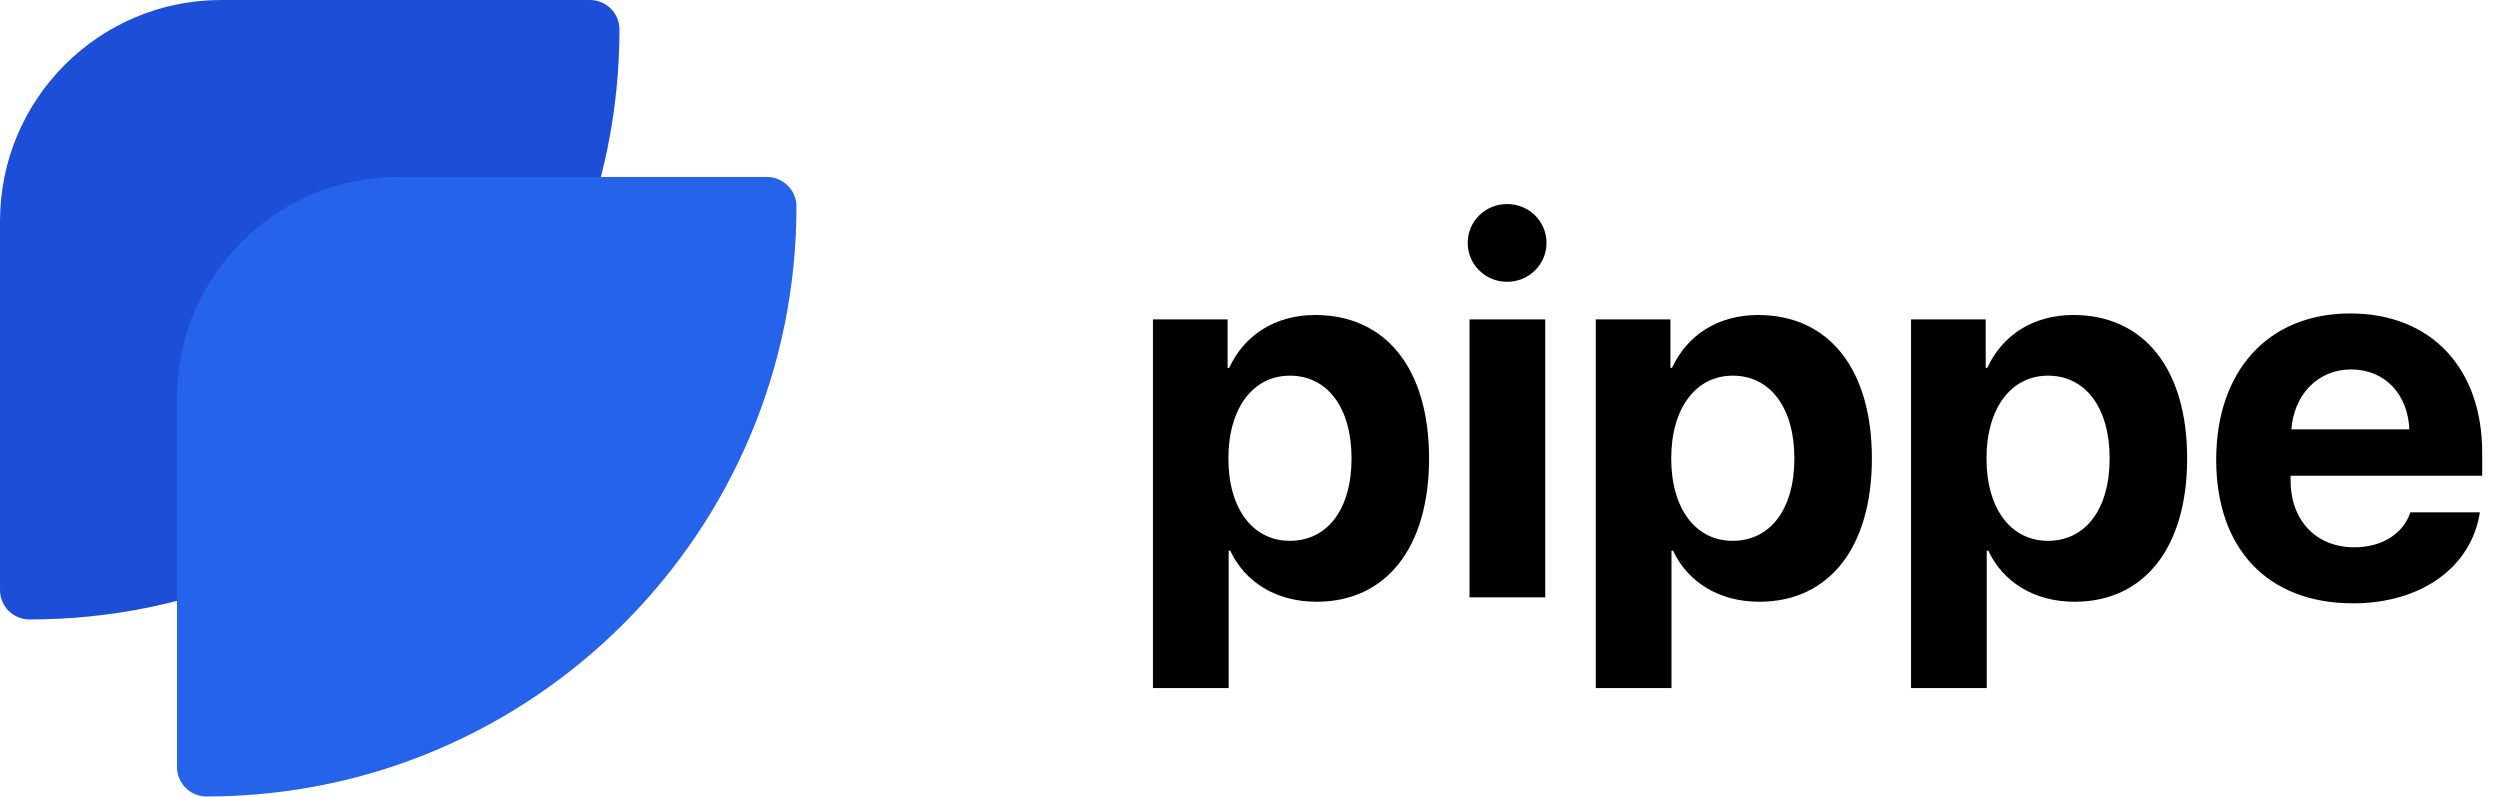
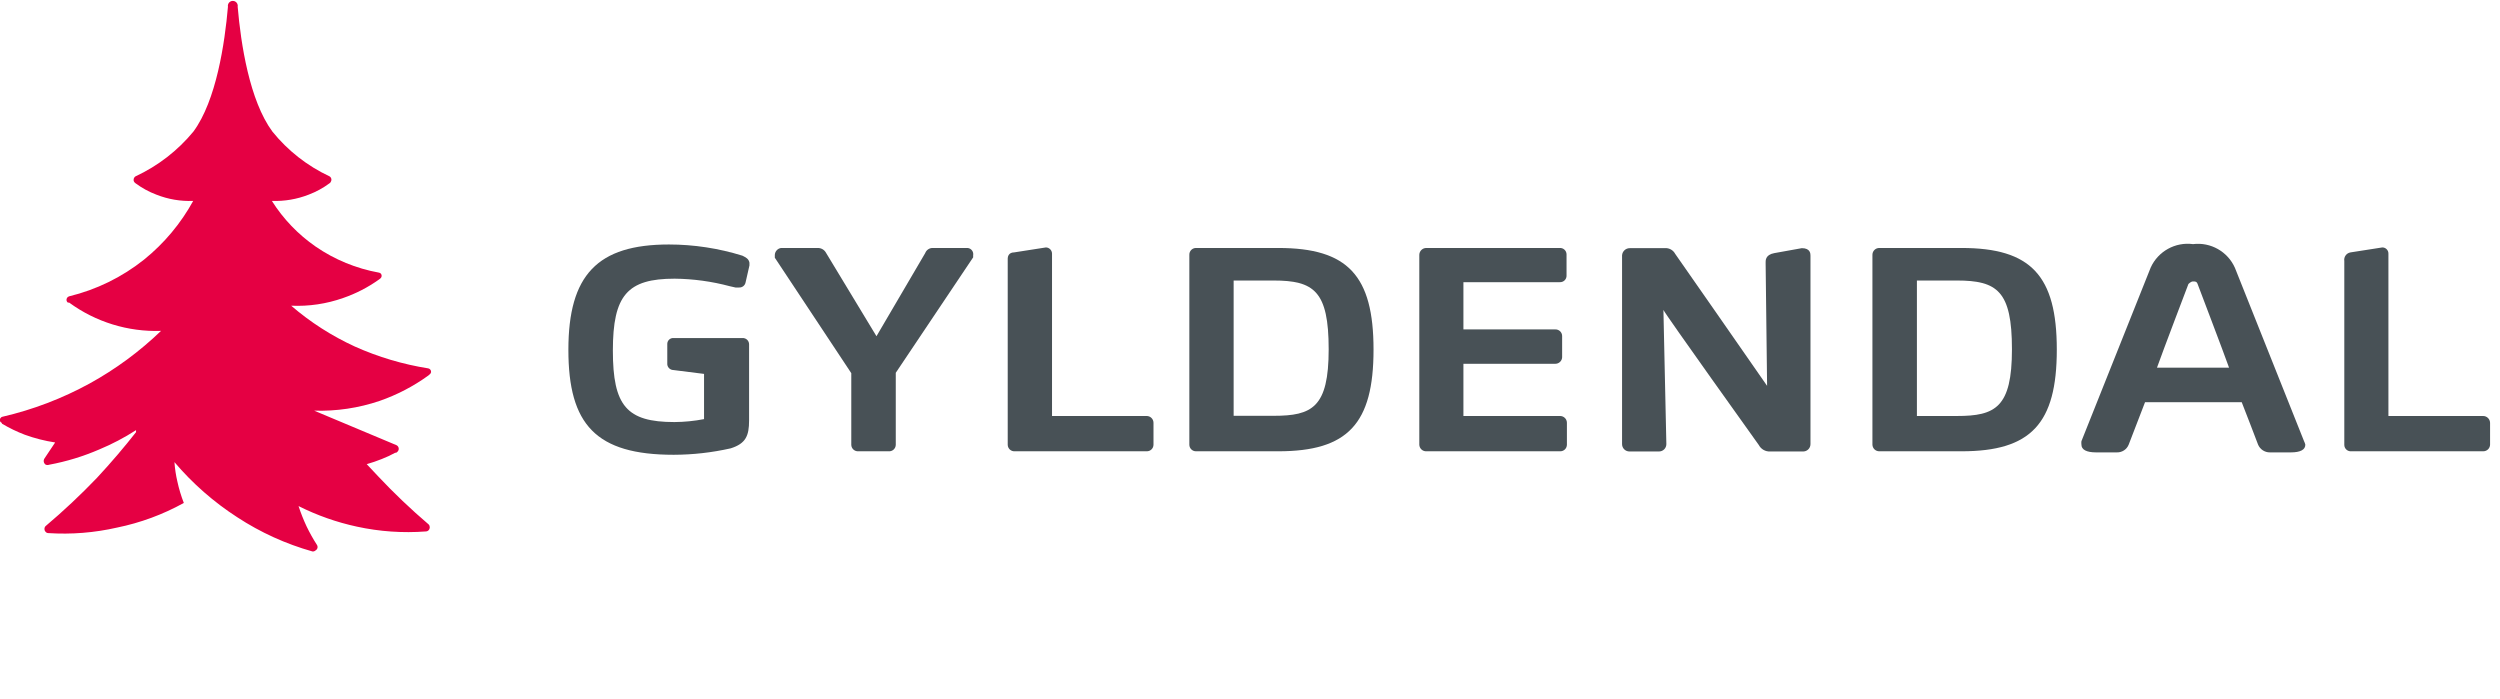
- <svg xmlns="http://www.w3.org/2000/svg" width="113" height="36" viewBox="0 0 113 36" fill="none">
-   <path d="M0 10C0 4.477 4.477 0 10 0H26.667C27.403 0 28 0.597 28 1.333V1.333C28 16.061 16.061 28 1.333 28V28C0.597 28 0 27.403 0 26.667V10Z" fill="#1D4ED8" />
-   <path d="M8 18C8 12.477 12.477 8 18 8H34.667C35.403 8 36 8.597 36 9.333V9.333C36 24.061 24.061 36 9.333 36V36C8.597 36 8 35.403 8 34.667V18Z" fill="#2563EB" />
-   <path d="M59.449 14.238C57.633 14.238 56.238 15.152 55.559 16.629H55.488V14.438H52.113V31.102H55.535V24.891H55.605C56.273 26.309 57.68 27.199 59.508 27.199C62.648 27.199 64.594 24.762 64.594 20.719C64.594 16.664 62.637 14.238 59.449 14.238ZM58.301 24.445C56.625 24.445 55.523 22.992 55.523 20.719C55.523 18.469 56.625 16.98 58.301 16.98C60.012 16.98 61.09 18.445 61.09 20.719C61.09 23.004 60.012 24.445 58.301 24.445ZM68.121 12.738C69.117 12.738 69.902 11.941 69.902 10.98C69.902 10.008 69.117 9.223 68.121 9.223C67.125 9.223 66.34 10.008 66.34 10.98C66.34 11.941 67.125 12.738 68.121 12.738ZM66.422 27H69.844V14.438H66.422V27ZM79.465 14.238C77.648 14.238 76.254 15.152 75.574 16.629H75.504V14.438H72.129V31.102H75.551V24.891H75.621C76.289 26.309 77.695 27.199 79.523 27.199C82.664 27.199 84.609 24.762 84.609 20.719C84.609 16.664 82.652 14.238 79.465 14.238ZM78.316 24.445C76.641 24.445 75.539 22.992 75.539 20.719C75.539 18.469 76.641 16.98 78.316 16.98C80.027 16.98 81.106 18.445 81.106 20.719C81.106 23.004 80.027 24.445 78.316 24.445ZM93.715 14.238C91.898 14.238 90.504 15.152 89.824 16.629H89.754V14.438H86.379V31.102H89.801V24.891H89.871C90.539 26.309 91.945 27.199 93.773 27.199C96.914 27.199 98.859 24.762 98.859 20.719C98.859 16.664 96.902 14.238 93.715 14.238ZM92.566 24.445C90.891 24.445 89.789 22.992 89.789 20.719C89.789 18.469 90.891 16.98 92.566 16.98C94.277 16.98 95.356 18.445 95.356 20.719C95.356 23.004 94.277 24.445 92.566 24.445ZM108.949 23.156C108.633 24.117 107.672 24.738 106.418 24.738C104.672 24.738 103.535 23.508 103.535 21.715V21.504H112.195V20.461C112.195 16.641 109.887 14.168 106.23 14.168C102.516 14.168 100.172 16.77 100.172 20.777C100.172 24.797 102.492 27.27 106.359 27.27C109.465 27.27 111.715 25.617 112.09 23.156H108.949ZM106.266 16.699C107.789 16.699 108.832 17.801 108.902 19.406H103.57C103.688 17.836 104.766 16.699 106.266 16.699Z" fill="black" />
+ <svg xmlns="http://www.w3.org/2000/svg" id="Layer_1" data-name="Layer 1" viewBox="0 0 136 38">
+   <defs>
+     <style>.cls-1{fill:#e50043;}.cls-2{fill:#485156;}</style>
+   </defs>
+   <path class="cls-1" d="M3,24.07a8.68,8.68,0,0,1-1.65-.42,8,8,0,0,1-1.24-.6L.09,23A.15.15,0,0,1,0,22.9a.18.18,0,0,1,.14-.23,18.63,18.63,0,0,0,4.74-1.81A18.38,18.38,0,0,0,8.76,18a8,8,0,0,1-5-1.54l-.07,0a.18.18,0,0,1-.07-.11.2.2,0,0,1,.14-.23,10.51,10.51,0,0,0,4.08-2,10.77,10.77,0,0,0,2.67-3.19,4.92,4.92,0,0,1-2-.34,4.67,4.67,0,0,1-1.15-.63h0a.27.27,0,0,1-.07-.08.22.22,0,0,1,.09-.29,9,9,0,0,0,3.14-2.43c1.25-1.69,1.71-4.83,1.88-6.79a.27.27,0,1,1,.53,0c.17,2,.64,5.1,1.89,6.79a8.77,8.77,0,0,0,3.1,2.43.21.21,0,0,1,.08.29.16.16,0,0,1-.06.08h0a4.67,4.67,0,0,1-1.15.63,5,5,0,0,1-2,.34,8.6,8.6,0,0,0,2.39,2.49,8.85,8.85,0,0,0,3.43,1.41.17.17,0,0,1,.15.2.19.19,0,0,1-.07.12l-.08.06a7.62,7.62,0,0,1-1.94,1,7.47,7.47,0,0,1-2.83.42,14.7,14.7,0,0,0,3.46,2.22,15.82,15.82,0,0,0,4,1.19.19.19,0,0,1,.15.21.2.2,0,0,1-.08.12l-.07.06a10.33,10.33,0,0,1-2.65,1.38,10.14,10.14,0,0,1-3.56.53v0l4.46,1.87a.22.22,0,0,1,.12.3.28.28,0,0,1-.12.12l-.05,0a6.28,6.28,0,0,1-.73.34,8,8,0,0,1-.82.28l.61.65a34.58,34.58,0,0,0,2.76,2.63.23.23,0,0,1,0,.31.21.21,0,0,1-.15.07,13,13,0,0,1-3.75-.26,13.33,13.33,0,0,1-3.18-1.12,9.76,9.76,0,0,0,.44,1.11,9.36,9.36,0,0,0,.56,1,.21.21,0,0,1-.07.3A.22.22,0,0,1,17,30a14.81,14.81,0,0,1-4.09-1.86,15.54,15.54,0,0,1-3.42-3,6.67,6.67,0,0,0,.16,1.06A7.73,7.73,0,0,0,10,27.36,12.77,12.77,0,0,1,6.37,28.7,13,13,0,0,1,2.62,29a.19.19,0,0,1-.14-.07.22.22,0,0,1,0-.31A36.38,36.38,0,0,0,5.27,26c.8-.86,1.51-1.7,2.13-2.49V23.4a12.69,12.69,0,0,1-2,1.05,12.71,12.71,0,0,1-2.72.83.27.27,0,0,1-.19,0,.24.24,0,0,1-.07-.34Z" />
+   <path class="cls-2" d="M40.39,13.91a13.5,13.5,0,0,0-4-.61c-3.89,0-5.47,1.66-5.47,5.73s1.5,5.71,5.73,5.71a14.22,14.22,0,0,0,3.1-.35c.82-.26,1-.68,1-1.52V18.73a.34.34,0,0,0-.36-.34H36.65a.32.32,0,0,0-.35.31v1.12a.34.34,0,0,0,.33.31l1.67.21V22.8a8.78,8.78,0,0,1-1.61.16c-2.6,0-3.35-.88-3.35-3.89s.79-3.91,3.36-3.91a12.06,12.06,0,0,1,3,.41l.31.07h0l.2,0a.34.34,0,0,0,.35-.28l.21-.92,0-.15C40.73,14.07,40.56,14,40.39,13.91Z" />
+   <path class="cls-2" d="M52.64,13.49H50.75a.43.43,0,0,0-.42.28l-2.65,4.52-2.74-4.53a.5.5,0,0,0-.45-.27h-2a.4.4,0,0,0-.34.37l0,.16h0l4.16,6.28v3.9a.36.36,0,0,0,.38.35h1.65a.36.36,0,0,0,.39-.35V20.28L52.94,14v0l0-.11A.34.34,0,0,0,52.64,13.49Z" />
+   <path class="cls-2" d="M62.37,22.63H57.23V13.8a.34.34,0,0,0-.33-.34l-1.73.27h0c-.31,0-.35.25-.35.33V24.2a.36.36,0,0,0,.38.35h7.18a.36.36,0,0,0,.37-.36V23A.37.37,0,0,0,62.37,22.63Z" />
+   <path class="cls-2" d="M69.54,13.49H65.07a.36.36,0,0,0-.37.37V24.19a.36.36,0,0,0,.37.36h4.47c3.78,0,5.18-1.5,5.18-5.53S73.32,13.49,69.54,13.49Zm-.26,9.13H67.11V15.26h2.17c2.2,0,3,.57,3,3.74S71.38,22.62,69.28,22.62Z" />
+   <path class="cls-2" d="M84.87,22.63H79.61V19.79h5a.37.37,0,0,0,.37-.35V18.28a.36.36,0,0,0-.37-.36h-5V15.35h5.24a.35.35,0,0,0,.37-.37V13.84a.35.35,0,0,0-.37-.35H77.6a.38.38,0,0,0-.39.37V24.19a.37.37,0,0,0,.39.36h7.27a.36.36,0,0,0,.37-.36V23A.37.37,0,0,0,84.87,22.63Z" />
+   <path class="cls-2" d="M106.71,13.49h-4.48a.37.37,0,0,0-.37.37V24.19a.37.37,0,0,0,.37.36h4.48c3.77,0,5.18-1.5,5.18-5.53S110.48,13.49,106.71,13.49Zm-.26,9.14-2.17,0V15.26h2.17c2.2,0,3,.57,3,3.74S108.55,22.63,106.45,22.63Z" />
+   <path class="cls-2" d="M135.07,22.63h-5.14V13.8a.33.33,0,0,0-.33-.34l-1.73.27h0a.41.41,0,0,0-.34.47v10a.35.35,0,0,0,.37.35h7.18a.37.37,0,0,0,.38-.36V23A.38.38,0,0,0,135.07,22.63Z" />
+   <path class="cls-2" d="M90.49,16.86c.09.22,5.19,7.35,5.19,7.35a.66.66,0,0,0,.63.35h1.75a.4.4,0,0,0,.43-.4V13.91c0-.1,0-.41-.47-.41l-1.5.27c-.5.09-.47.42-.47.54s.06,4.88.08,6.68c-.91-1.32-5-7.18-5-7.18a.59.59,0,0,0-.46-.31h-2a.42.42,0,0,0-.43.39V24.16a.4.4,0,0,0,.41.4h1.58a.4.4,0,0,0,.42-.4Z" />
+   <path class="cls-2" d="M125.34,24l-3.76-9.43a2.2,2.2,0,0,0-2.28-1.29h0A2.21,2.21,0,0,0,117,14.55L113.23,24a.7.7,0,0,0,0,.19c0,.27.27.42.8.42h1.13a.67.67,0,0,0,.64-.42l.89-2.31h5.26c.07.16.89,2.31.89,2.31a.69.69,0,0,0,.64.42h1.14c.53,0,.79-.15.79-.42A.9.9,0,0,0,125.34,24Zm-8-4c.3-.85,1.71-4.55,1.71-4.55s.13-.14.25-.14h0c.12,0,.2,0,.25.14s1.41,3.7,1.71,4.55Z" />
</svg>
